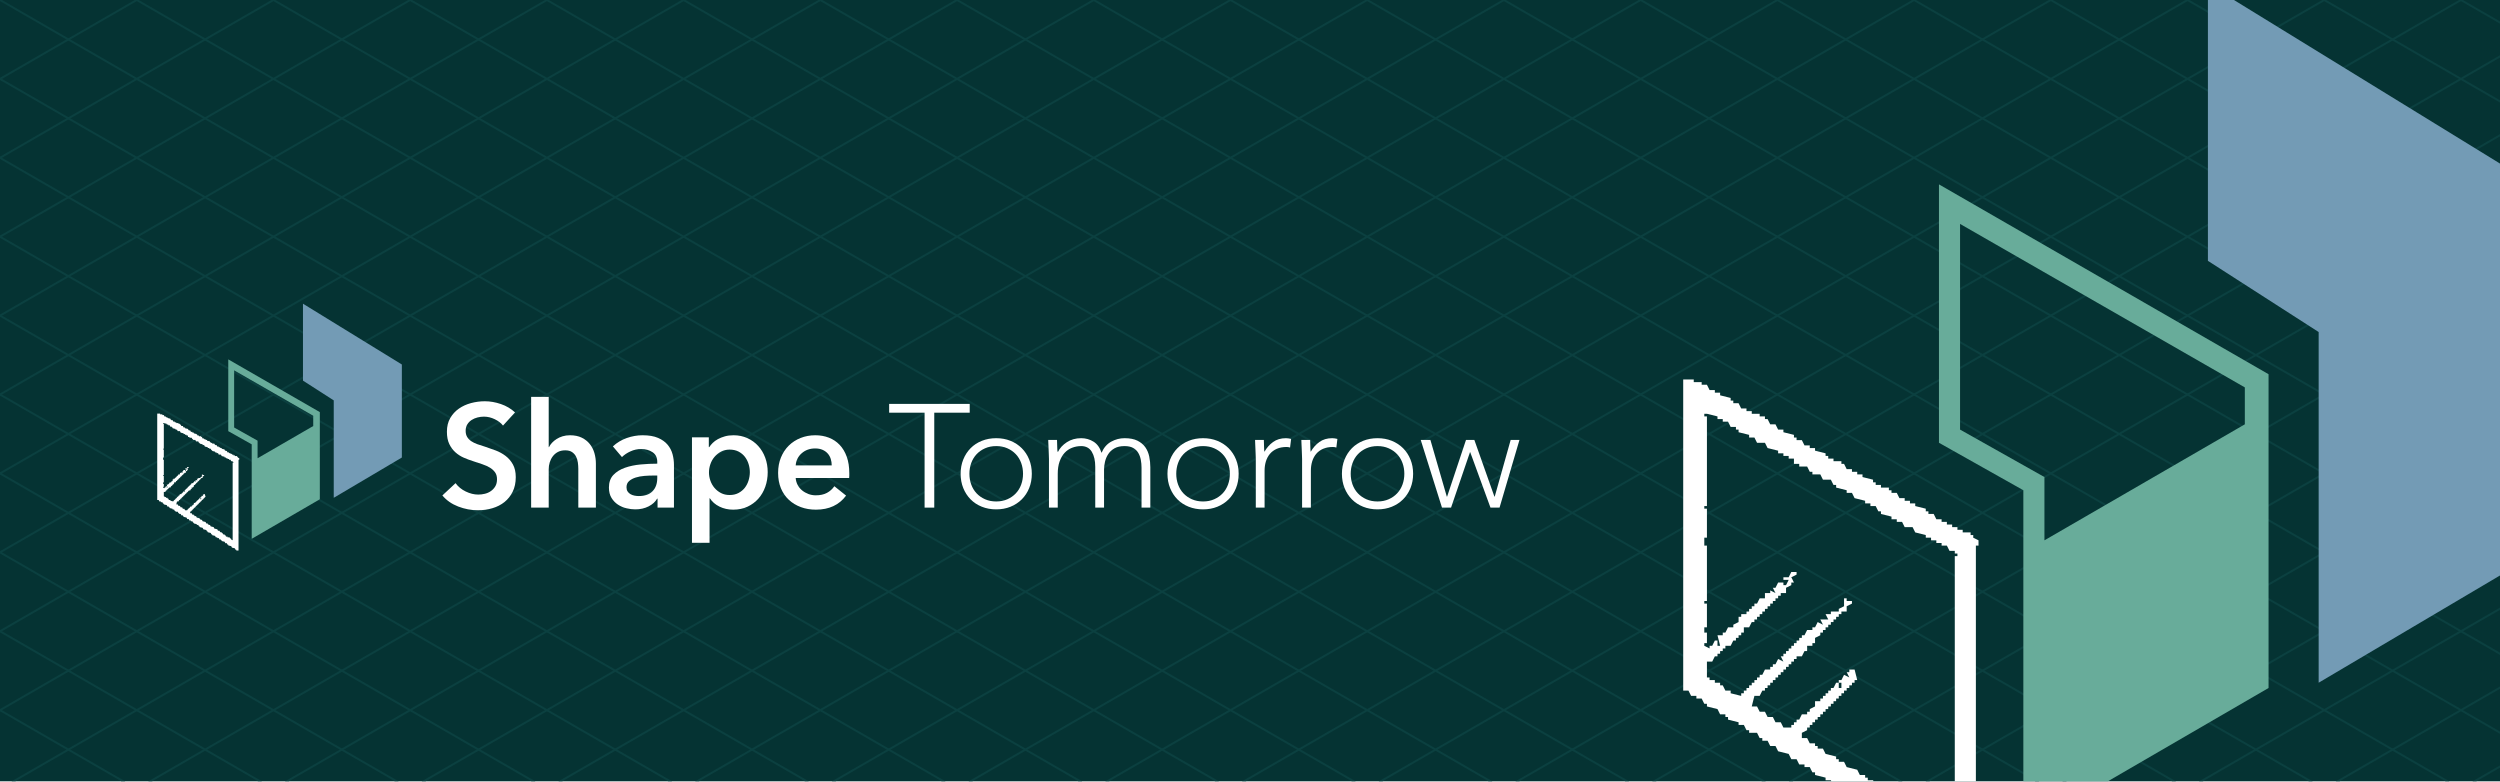
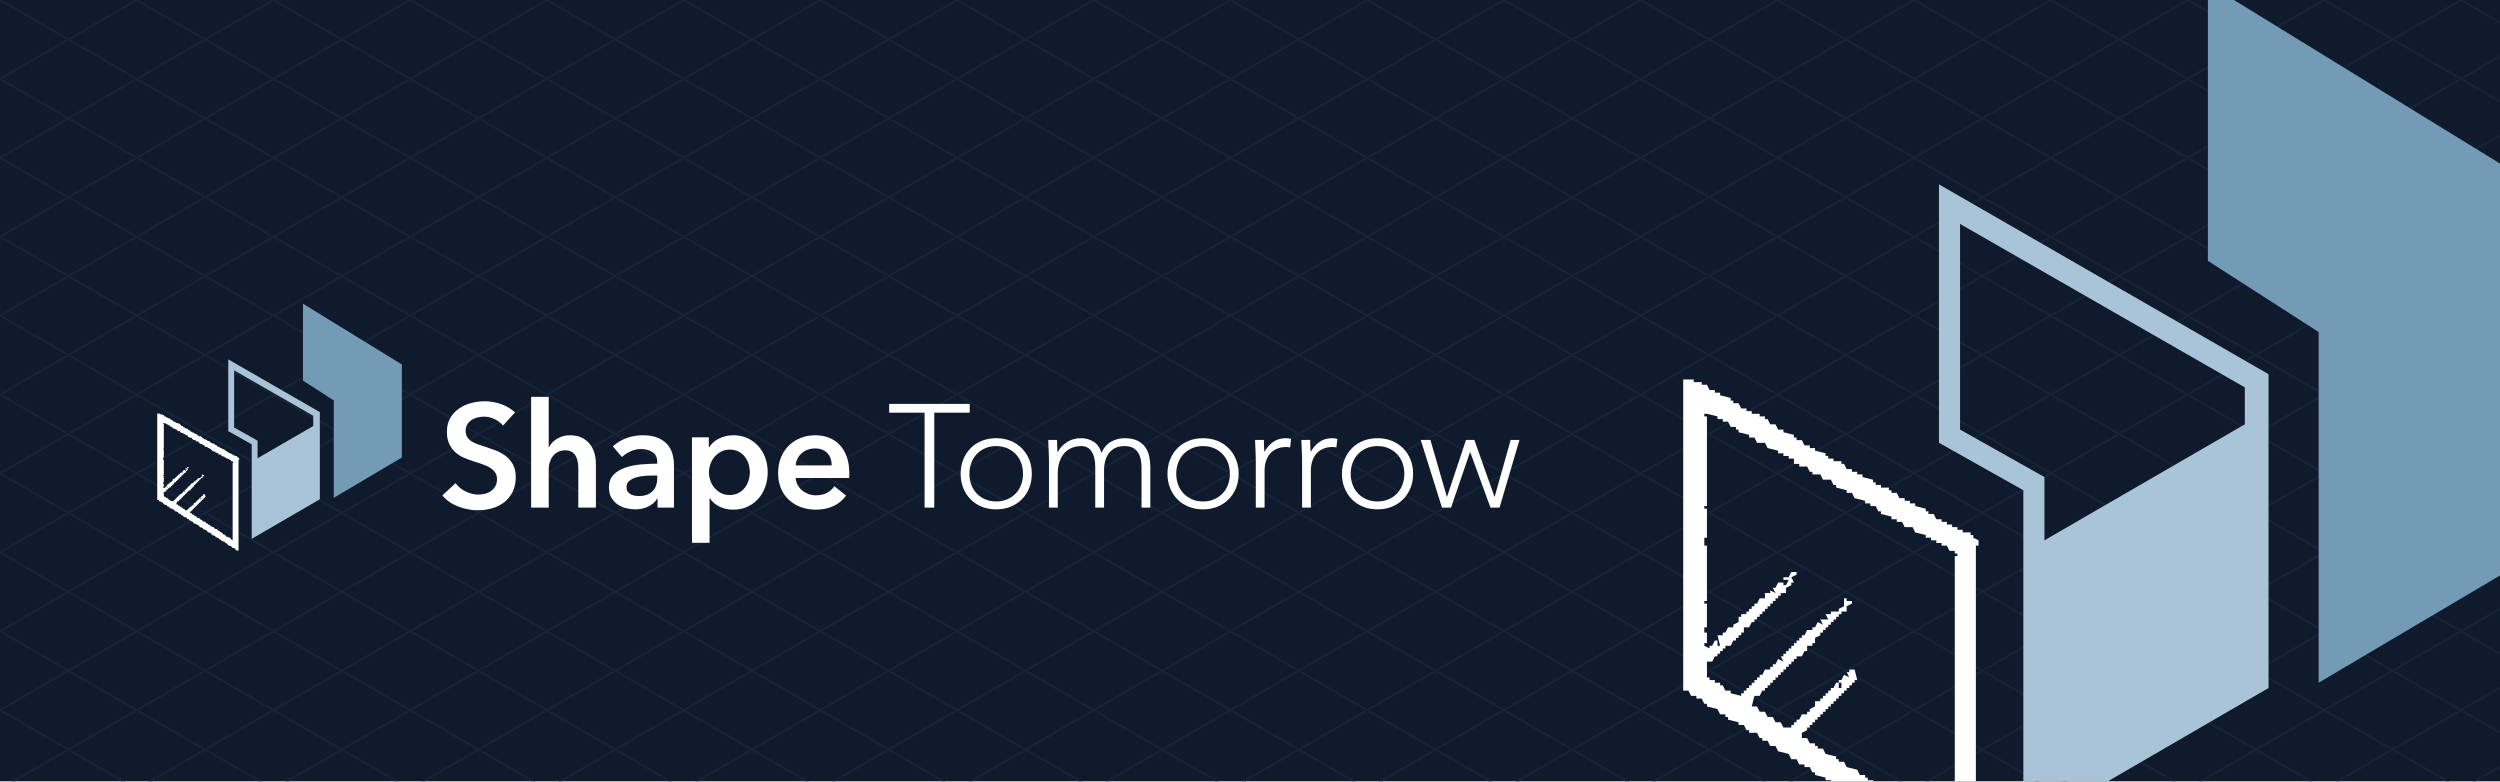
<svg xmlns="http://www.w3.org/2000/svg" xmlns:xlink="http://www.w3.org/1999/xlink" viewBox="0 0 1280 400" width="1280" height="400">
  <defs>
    <g id="glyph-0-0">
      <path d="M 65.844 -84 C 63.844 -86.602 61.02 -88.781 57.375 -90.531 C 53.727 -92.281 50.051 -93.156 46.344 -93.156 C 44.145 -93.156 41.945 -92.879 39.75 -92.328 C 37.551 -91.773 35.551 -90.922 33.75 -89.766 C 31.945 -88.617 30.469 -87.117 29.312 -85.266 C 28.164 -83.422 27.594 -81.195 27.594 -78.594 C 27.594 -76.195 28.094 -74.148 29.094 -72.453 C 30.094 -70.754 31.469 -69.301 33.219 -68.094 C 34.969 -66.895 37.094 -65.844 39.594 -64.938 C 42.094 -64.039 44.844 -63.145 47.844 -62.25 C 51.25 -61.145 54.773 -59.895 58.422 -58.5 C 62.078 -57.102 65.426 -55.254 68.469 -52.953 C 71.52 -50.648 74.02 -47.75 75.969 -44.25 C 77.926 -40.75 78.906 -36.398 78.906 -31.203 C 78.906 -25.504 77.852 -20.531 75.75 -16.281 C 73.645 -12.031 70.844 -8.504 67.344 -5.703 C 63.844 -2.898 59.742 -0.801 55.047 0.594 C 50.348 2 45.398 2.703 40.203 2.703 C 33.297 2.703 26.539 1.426 19.938 -1.125 C 13.344 -3.676 7.945 -7.453 3.75 -12.453 L 17.25 -25.047 C 19.852 -21.453 23.328 -18.602 27.672 -16.5 C 32.023 -14.395 36.301 -13.344 40.5 -13.344 C 42.695 -13.344 44.945 -13.617 47.25 -14.172 C 49.551 -14.723 51.625 -15.648 53.469 -16.953 C 55.32 -18.254 56.82 -19.879 57.969 -21.828 C 59.125 -23.773 59.703 -26.195 59.703 -29.094 C 59.703 -31.895 59.051 -34.219 57.75 -36.062 C 56.445 -37.914 54.695 -39.52 52.5 -40.875 C 50.301 -42.227 47.703 -43.406 44.703 -44.406 C 41.703 -45.406 38.551 -46.453 35.25 -47.547 C 32.051 -48.547 28.848 -49.742 25.641 -51.141 C 22.441 -52.547 19.566 -54.398 17.016 -56.703 C 14.473 -59.004 12.398 -61.828 10.797 -65.172 C 9.203 -68.523 8.406 -72.703 8.406 -77.703 C 8.406 -83.098 9.531 -87.742 11.781 -91.641 C 14.031 -95.547 16.977 -98.773 20.625 -101.328 C 24.27 -103.879 28.414 -105.781 33.062 -107.031 C 37.719 -108.281 42.445 -108.906 47.25 -108.906 C 52.645 -108.906 58.117 -107.953 63.672 -106.047 C 69.223 -104.148 74.051 -101.301 78.156 -97.5 Z M 65.844 -84 " />
    </g>
    <g id="glyph-0-1">
      <path d="M 50.844 -74.094 C 55.551 -74.094 59.578 -73.27 62.922 -71.625 C 66.273 -69.977 69.023 -67.801 71.172 -65.094 C 73.328 -62.395 74.906 -59.297 75.906 -55.797 C 76.906 -52.297 77.406 -48.695 77.406 -45 L 77.406 0 L 59.406 0 L 59.406 -39.594 C 59.406 -41.695 59.254 -43.875 58.953 -46.125 C 58.648 -48.375 58.023 -50.422 57.078 -52.266 C 56.129 -54.117 54.781 -55.645 53.031 -56.844 C 51.281 -58.051 48.953 -58.656 46.047 -58.656 C 43.148 -58.656 40.648 -58.102 38.547 -57 C 36.453 -55.895 34.703 -54.414 33.297 -52.562 C 31.898 -50.719 30.848 -48.645 30.141 -46.344 C 29.441 -44.051 29.094 -41.703 29.094 -39.297 L 29.094 0 L 11.094 0 L 11.094 -113.406 L 29.094 -113.406 L 29.094 -61.953 L 29.406 -61.953 C 30.102 -63.453 31.125 -64.926 32.469 -66.375 C 33.82 -67.82 35.398 -69.117 37.203 -70.266 C 39.004 -71.422 41.051 -72.348 43.344 -73.047 C 45.645 -73.742 48.145 -74.094 50.844 -74.094 Z M 50.844 -74.094 " />
    </g>
    <g id="glyph-0-2">
      <path d="M 55.5 -9.156 L 55.047 -9.156 C 53.242 -5.945 50.344 -3.316 46.344 -1.266 C 42.344 0.773 37.797 1.797 32.703 1.797 C 29.797 1.797 26.77 1.422 23.625 0.672 C 20.477 -0.074 17.578 -1.328 14.922 -3.078 C 12.273 -4.828 10.078 -7.125 8.328 -9.969 C 6.578 -12.82 5.703 -16.348 5.703 -20.547 C 5.703 -25.953 7.223 -30.254 10.266 -33.453 C 13.316 -36.648 17.242 -39.098 22.047 -40.797 C 26.848 -42.492 32.172 -43.617 38.016 -44.172 C 43.867 -44.723 49.598 -45 55.203 -45 L 55.203 -46.797 C 55.203 -51.297 53.578 -54.617 50.328 -56.766 C 47.078 -58.922 43.203 -60 38.703 -60 C 34.898 -60 31.25 -59.195 27.75 -57.594 C 24.25 -56 21.348 -54.051 19.047 -51.75 L 9.75 -62.703 C 13.852 -66.504 18.578 -69.352 23.922 -71.25 C 29.273 -73.145 34.703 -74.094 40.203 -74.094 C 46.598 -74.094 51.867 -73.191 56.016 -71.391 C 60.172 -69.598 63.445 -67.25 65.844 -64.344 C 68.25 -61.445 69.926 -58.195 70.875 -54.594 C 71.82 -51 72.297 -47.398 72.297 -43.797 L 72.297 0 L 55.5 0 Z M 55.203 -32.844 L 51.156 -32.844 C 48.25 -32.844 45.195 -32.719 42 -32.469 C 38.801 -32.219 35.848 -31.664 33.141 -30.812 C 30.441 -29.969 28.191 -28.77 26.391 -27.219 C 24.598 -25.676 23.703 -23.551 23.703 -20.844 C 23.703 -19.145 24.078 -17.719 24.828 -16.562 C 25.578 -15.414 26.551 -14.492 27.75 -13.797 C 28.945 -13.098 30.297 -12.598 31.797 -12.297 C 33.297 -11.992 34.797 -11.844 36.297 -11.844 C 42.492 -11.844 47.191 -13.492 50.391 -16.797 C 53.598 -20.098 55.203 -24.598 55.203 -30.297 Z M 55.203 -32.844 " />
    </g>
    <g id="glyph-0-3">
      <path d="M 28.047 -72 L 28.047 -61.953 L 28.5 -61.953 C 29.395 -63.348 30.566 -64.77 32.016 -66.219 C 33.473 -67.676 35.25 -68.977 37.344 -70.125 C 39.445 -71.27 41.82 -72.219 44.469 -72.969 C 47.125 -73.719 50.102 -74.094 53.406 -74.094 C 58.5 -74.094 63.195 -73.117 67.5 -71.172 C 71.801 -69.223 75.5 -66.547 78.594 -63.141 C 81.695 -59.742 84.098 -55.742 85.797 -51.141 C 87.492 -46.547 88.344 -41.598 88.344 -36.297 C 88.344 -30.992 87.52 -26.02 85.875 -21.375 C 84.227 -16.727 81.879 -12.676 78.828 -9.219 C 75.773 -5.77 72.07 -3.02 67.719 -0.969 C 63.375 1.07 58.453 2.094 52.953 2.094 C 47.848 2.094 43.172 1.043 38.922 -1.047 C 34.672 -3.148 31.395 -6 29.094 -9.594 L 28.797 -9.594 L 28.797 36 L 10.797 36 L 10.797 -72 Z M 70.047 -36.297 C 70.047 -39.098 69.617 -41.875 68.766 -44.625 C 67.922 -47.375 66.648 -49.848 64.953 -52.047 C 63.254 -54.242 61.102 -56.02 58.5 -57.375 C 55.895 -58.727 52.844 -59.406 49.344 -59.406 C 46.051 -59.406 43.102 -58.703 40.5 -57.297 C 37.895 -55.898 35.664 -54.098 33.812 -51.891 C 31.969 -49.691 30.57 -47.191 29.625 -44.391 C 28.676 -41.598 28.203 -38.801 28.203 -36 C 28.203 -33.195 28.676 -30.422 29.625 -27.672 C 30.57 -24.922 31.969 -22.445 33.812 -20.25 C 35.664 -18.051 37.895 -16.273 40.5 -14.922 C 43.102 -13.578 46.051 -12.906 49.344 -12.906 C 52.844 -12.906 55.895 -13.602 58.5 -15 C 61.102 -16.395 63.254 -18.191 64.953 -20.391 C 66.648 -22.598 67.922 -25.098 68.766 -27.891 C 69.617 -30.691 70.047 -33.492 70.047 -36.297 Z M 70.047 -36.297 " />
    </g>
    <g id="glyph-0-4">
      <path d="M 61.5 -43.203 C 61.5 -45.504 61.172 -47.703 60.516 -49.797 C 59.867 -51.898 58.844 -53.75 57.438 -55.344 C 56.039 -56.945 54.27 -58.223 52.125 -59.172 C 49.977 -60.117 47.453 -60.594 44.547 -60.594 C 39.148 -60.594 34.578 -58.969 30.828 -55.719 C 27.078 -52.469 25 -48.297 24.594 -43.203 Z M 79.5 -35.094 C 79.5 -34.301 79.5 -33.504 79.5 -32.703 C 79.5 -31.898 79.445 -31.098 79.344 -30.297 L 24.594 -30.297 C 24.801 -27.703 25.477 -25.328 26.625 -23.172 C 27.77 -21.023 29.289 -19.176 31.188 -17.625 C 33.094 -16.07 35.242 -14.844 37.641 -13.938 C 40.047 -13.039 42.551 -12.594 45.156 -12.594 C 49.656 -12.594 53.453 -13.414 56.547 -15.062 C 59.648 -16.719 62.203 -19 64.203 -21.906 L 76.203 -12.297 C 69.098 -2.703 58.797 2.094 45.297 2.094 C 39.703 2.094 34.551 1.219 29.844 -0.531 C 25.145 -2.281 21.07 -4.754 17.625 -7.953 C 14.176 -11.148 11.473 -15.07 9.516 -19.719 C 7.566 -24.375 6.594 -29.648 6.594 -35.547 C 6.594 -41.348 7.566 -46.625 9.516 -51.375 C 11.473 -56.125 14.148 -60.172 17.547 -63.516 C 20.953 -66.867 24.977 -69.469 29.625 -71.312 C 34.27 -73.164 39.297 -74.094 44.703 -74.094 C 49.703 -74.094 54.328 -73.27 58.578 -71.625 C 62.828 -69.977 66.5 -67.531 69.594 -64.281 C 72.695 -61.031 75.125 -56.977 76.875 -52.125 C 78.625 -47.27 79.5 -41.594 79.5 -35.094 Z M 79.5 -35.094 " />
    </g>
    <g id="glyph-0-5" />
    <g id="glyph-1-0">
      <path d="M 38.094 -97.203 L 1.797 -97.203 L 1.797 -106.203 L 84.297 -106.203 L 84.297 -97.203 L 48 -97.203 L 48 0 L 38.094 0 Z M 38.094 -97.203 " />
    </g>
    <g id="glyph-1-1">
      <path d="M 8.094 -34.656 C 8.094 -39.945 8.992 -44.816 10.797 -49.266 C 12.598 -53.723 15.098 -57.578 18.297 -60.828 C 21.492 -64.078 25.344 -66.598 29.844 -68.391 C 34.344 -70.191 39.242 -71.094 44.547 -71.094 C 49.848 -71.094 54.723 -70.191 59.172 -68.391 C 63.617 -66.598 67.469 -64.078 70.719 -60.828 C 73.969 -57.578 76.492 -53.723 78.297 -49.266 C 80.098 -44.816 81 -39.945 81 -34.656 C 81 -29.352 80.098 -24.473 78.297 -20.016 C 76.492 -15.566 73.969 -11.719 70.719 -8.469 C 67.469 -5.219 63.617 -2.691 59.172 -0.891 C 54.723 0.898 49.848 1.797 44.547 1.797 C 39.242 1.797 34.344 0.898 29.844 -0.891 C 25.344 -2.691 21.492 -5.219 18.297 -8.469 C 15.098 -11.719 12.598 -15.566 10.797 -20.016 C 8.992 -24.473 8.094 -29.352 8.094 -34.656 Z M 17.094 -34.656 C 17.094 -30.75 17.719 -27.07 18.969 -23.625 C 20.219 -20.176 22.039 -17.176 24.438 -14.625 C 26.844 -12.07 29.742 -10.047 33.141 -8.547 C 36.547 -7.047 40.348 -6.297 44.547 -6.297 C 48.742 -6.297 52.539 -7.047 55.938 -8.547 C 59.344 -10.047 62.242 -12.07 64.641 -14.625 C 67.047 -17.176 68.875 -20.176 70.125 -23.625 C 71.375 -27.07 72 -30.75 72 -34.656 C 72 -38.551 71.375 -42.223 70.125 -45.672 C 68.875 -49.117 67.047 -52.117 64.641 -54.672 C 62.242 -57.223 59.344 -59.25 55.938 -60.75 C 52.539 -62.25 48.742 -63 44.547 -63 C 40.348 -63 36.547 -62.25 33.141 -60.75 C 29.742 -59.25 26.844 -57.223 24.438 -54.672 C 22.039 -52.117 20.219 -49.117 18.969 -45.672 C 17.719 -42.223 17.094 -38.551 17.094 -34.656 Z M 17.094 -34.656 " />
    </g>
    <g id="glyph-1-2">
      <path d="M 12 -49.797 C 12 -51.098 11.945 -52.672 11.844 -54.516 C 11.75 -56.367 11.676 -58.242 11.625 -60.141 C 11.57 -62.047 11.492 -63.82 11.391 -65.469 C 11.297 -67.125 11.25 -68.398 11.25 -69.297 L 20.25 -69.297 C 20.352 -66.703 20.426 -64.203 20.469 -61.797 C 20.52 -59.398 20.645 -57.852 20.844 -57.156 L 21.297 -57.156 C 23.098 -60.945 26.098 -64.219 30.297 -66.969 C 34.492 -69.719 39.395 -71.094 45 -71.094 C 49.602 -71.094 53.801 -69.914 57.594 -67.562 C 61.395 -65.219 64.145 -61.395 65.844 -56.094 C 68.051 -61.301 71.328 -65.102 75.672 -67.5 C 80.023 -69.895 84.602 -71.094 89.406 -71.094 C 94.801 -71.094 99.195 -70.242 102.594 -68.547 C 106 -66.848 108.676 -64.625 110.625 -61.875 C 112.57 -59.125 113.922 -55.945 114.672 -52.344 C 115.422 -48.75 115.797 -45.051 115.797 -41.25 L 115.797 0 L 106.797 0 L 106.797 -40.797 C 106.797 -43.598 106.547 -46.32 106.047 -48.969 C 105.547 -51.625 104.672 -54 103.422 -56.094 C 102.172 -58.195 100.422 -59.875 98.172 -61.125 C 95.922 -62.375 93 -63 89.406 -63 C 85.195 -63 81.742 -62.223 79.047 -60.672 C 76.348 -59.117 74.223 -57.145 72.672 -54.75 C 71.117 -52.352 70.02 -49.754 69.375 -46.953 C 68.727 -44.148 68.406 -41.5 68.406 -39 L 68.406 0 L 59.406 0 L 59.406 -41.703 C 59.406 -48.098 58.227 -53.242 55.875 -57.141 C 53.52 -61.047 49.895 -63 45 -63 C 41.695 -63 38.57 -62.422 35.625 -61.266 C 32.676 -60.117 30.125 -58.367 27.969 -56.016 C 25.82 -53.672 24.125 -50.723 22.875 -47.172 C 21.625 -43.617 21 -39.445 21 -34.656 L 21 0 L 12 0 Z M 12 -49.797 " />
    </g>
    <g id="glyph-1-3">
      <path d="M 12 -49.797 C 12 -51.098 11.945 -52.672 11.844 -54.516 C 11.75 -56.367 11.676 -58.242 11.625 -60.141 C 11.57 -62.047 11.492 -63.82 11.391 -65.469 C 11.297 -67.125 11.25 -68.398 11.25 -69.297 L 20.25 -69.297 C 20.352 -66.703 20.426 -64.203 20.469 -61.797 C 20.52 -59.398 20.645 -57.852 20.844 -57.156 C 23.145 -61.25 26.094 -64.594 29.688 -67.188 C 33.289 -69.789 37.695 -71.094 42.906 -71.094 C 43.801 -71.094 44.672 -71.02 45.516 -70.875 C 46.367 -70.727 47.25 -70.551 48.156 -70.344 L 47.094 -61.5 C 45.895 -61.895 44.75 -62.094 43.656 -62.094 C 39.75 -62.094 36.367 -61.469 33.516 -60.219 C 30.672 -58.969 28.32 -57.242 26.469 -55.047 C 24.625 -52.848 23.25 -50.273 22.344 -47.328 C 21.445 -44.379 21 -41.203 21 -37.797 L 21 0 L 12 0 Z M 12 -49.797 " />
    </g>
    <g id="glyph-1-4">
      <path d="M 2.25 -69.297 L 12.156 -69.297 L 28.953 -11.25 L 29.25 -11.25 L 48.594 -69.297 L 57.156 -69.297 L 77.703 -11.25 L 78 -11.25 L 94.344 -69.297 L 103.344 -69.297 L 82.953 0 L 73.656 0 L 52.953 -56.703 L 52.656 -56.703 L 33.297 0 L 24 0 Z M 2.25 -69.297 " />
    </g>
    <clipPath id="c">
      <rect width="1280" height="400" />
    </clipPath>
  </defs>
-   <rect width="1280" height="400" fill="#053333" />
+   <rect width="1280" height="400" fill="#0F1B2D" />
  <g clip-path="url(#c)" opacity="1">
-     <line x1="-700" y1="0" x2="0" y2="404" stroke="#0B4040" stroke-width="1" />
-     <line x1="-700" y1="0" x2="-1400" y2="404" stroke="#0B4040" stroke-width="1" />
-     <line x1="-630" y1="0" x2="70" y2="404" stroke="#0B4040" stroke-width="1" />
-     <line x1="-630" y1="0" x2="-1330" y2="404" stroke="#0B4040" stroke-width="1" />
-     <line x1="-560" y1="0" x2="140" y2="404" stroke="#0B4040" stroke-width="1" />
-     <line x1="-560" y1="0" x2="-1260" y2="404" stroke="#0B4040" stroke-width="1" />
-     <line x1="-490" y1="0" x2="210" y2="404" stroke="#0B4040" stroke-width="1" />
-     <line x1="-490" y1="0" x2="-1190" y2="404" stroke="#0B4040" stroke-width="1" />
-     <line x1="-420" y1="0" x2="280" y2="404" stroke="#0B4040" stroke-width="1" />
-     <line x1="-420" y1="0" x2="-1120" y2="404" stroke="#0B4040" stroke-width="1" />
-     <line x1="-350" y1="0" x2="350" y2="404" stroke="#0B4040" stroke-width="1" />
-     <line x1="-350" y1="0" x2="-1050" y2="404" stroke="#0B4040" stroke-width="1" />
-     <line x1="-280" y1="0" x2="420" y2="404" stroke="#0B4040" stroke-width="1" />
-     <line x1="-280" y1="0" x2="-980" y2="404" stroke="#0B4040" stroke-width="1" />
-     <line x1="-210" y1="0" x2="490" y2="404" stroke="#0B4040" stroke-width="1" />
-     <line x1="-210" y1="0" x2="-910" y2="404" stroke="#0B4040" stroke-width="1" />
-     <line x1="-140" y1="0" x2="560" y2="404" stroke="#0B4040" stroke-width="1" />
-     <line x1="-140" y1="0" x2="-840" y2="404" stroke="#0B4040" stroke-width="1" />
-     <line x1="-70" y1="0" x2="630" y2="404" stroke="#0B4040" stroke-width="1" />
-     <line x1="-70" y1="0" x2="-770" y2="404" stroke="#0B4040" stroke-width="1" />
-     <line x1="0" y1="0" x2="700" y2="404" stroke="#0B4040" stroke-width="1" />
-     <line x1="0" y1="0" x2="-700" y2="404" stroke="#0B4040" stroke-width="1" />
-     <line x1="70" y1="0" x2="770" y2="404" stroke="#0B4040" stroke-width="1" />
-     <line x1="70" y1="0" x2="-630" y2="404" stroke="#0B4040" stroke-width="1" />
-     <line x1="140" y1="0" x2="840" y2="404" stroke="#0B4040" stroke-width="1" />
-     <line x1="140" y1="0" x2="-560" y2="404" stroke="#0B4040" stroke-width="1" />
-     <line x1="210" y1="0" x2="910" y2="404" stroke="#0B4040" stroke-width="1" />
-     <line x1="210" y1="0" x2="-490" y2="404" stroke="#0B4040" stroke-width="1" />
-     <line x1="280" y1="0" x2="980" y2="404" stroke="#0B4040" stroke-width="1" />
-     <line x1="280" y1="0" x2="-420" y2="404" stroke="#0B4040" stroke-width="1" />
-     <line x1="350" y1="0" x2="1050" y2="404" stroke="#0B4040" stroke-width="1" />
-     <line x1="350" y1="0" x2="-350" y2="404" stroke="#0B4040" stroke-width="1" />
-     <line x1="420" y1="0" x2="1120" y2="404" stroke="#0B4040" stroke-width="1" />
-     <line x1="420" y1="0" x2="-280" y2="404" stroke="#0B4040" stroke-width="1" />
-     <line x1="490" y1="0" x2="1190" y2="404" stroke="#0B4040" stroke-width="1" />
-     <line x1="490" y1="0" x2="-210" y2="404" stroke="#0B4040" stroke-width="1" />
-     <line x1="560" y1="0" x2="1260" y2="404" stroke="#0B4040" stroke-width="1" />
-     <line x1="560" y1="0" x2="-140" y2="404" stroke="#0B4040" stroke-width="1" />
-     <line x1="630" y1="0" x2="1330" y2="404" stroke="#0B4040" stroke-width="1" />
-     <line x1="630" y1="0" x2="-70" y2="404" stroke="#0B4040" stroke-width="1" />
-     <line x1="700" y1="0" x2="1400" y2="404" stroke="#0B4040" stroke-width="1" />
-     <line x1="700" y1="0" x2="0" y2="404" stroke="#0B4040" stroke-width="1" />
-     <line x1="770" y1="0" x2="1470" y2="404" stroke="#0B4040" stroke-width="1" />
-     <line x1="770" y1="0" x2="70" y2="404" stroke="#0B4040" stroke-width="1" />
-     <line x1="840" y1="0" x2="1540" y2="404" stroke="#0B4040" stroke-width="1" />
-     <line x1="840" y1="0" x2="140" y2="404" stroke="#0B4040" stroke-width="1" />
-     <line x1="910" y1="0" x2="1610" y2="404" stroke="#0B4040" stroke-width="1" />
-     <line x1="910" y1="0" x2="210" y2="404" stroke="#0B4040" stroke-width="1" />
-     <line x1="980" y1="0" x2="1680" y2="404" stroke="#0B4040" stroke-width="1" />
-     <line x1="980" y1="0" x2="280" y2="404" stroke="#0B4040" stroke-width="1" />
-     <line x1="1050" y1="0" x2="1750" y2="404" stroke="#0B4040" stroke-width="1" />
-     <line x1="1050" y1="0" x2="350" y2="404" stroke="#0B4040" stroke-width="1" />
-     <line x1="1120" y1="0" x2="1820" y2="404" stroke="#0B4040" stroke-width="1" />
-     <line x1="1120" y1="0" x2="420" y2="404" stroke="#0B4040" stroke-width="1" />
-     <line x1="1190" y1="0" x2="1890" y2="404" stroke="#0B4040" stroke-width="1" />
-     <line x1="1190" y1="0" x2="490" y2="404" stroke="#0B4040" stroke-width="1" />
-     <line x1="1260" y1="0" x2="1960" y2="404" stroke="#0B4040" stroke-width="1" />
-     <line x1="1260" y1="0" x2="560" y2="404" stroke="#0B4040" stroke-width="1" />
-     <line x1="1330" y1="0" x2="2030" y2="404" stroke="#0B4040" stroke-width="1" />
-     <line x1="1330" y1="0" x2="630" y2="404" stroke="#0B4040" stroke-width="1" />
-     <line x1="1400" y1="0" x2="2100" y2="404" stroke="#0B4040" stroke-width="1" />
-     <line x1="1400" y1="0" x2="700" y2="404" stroke="#0B4040" stroke-width="1" />
-     <line x1="1470" y1="0" x2="2170" y2="404" stroke="#0B4040" stroke-width="1" />
-     <line x1="1470" y1="0" x2="770" y2="404" stroke="#0B4040" stroke-width="1" />
-     <line x1="1540" y1="0" x2="2240" y2="404" stroke="#0B4040" stroke-width="1" />
-     <line x1="1540" y1="0" x2="840" y2="404" stroke="#0B4040" stroke-width="1" />
-     <line x1="1610" y1="0" x2="2310" y2="404" stroke="#0B4040" stroke-width="1" />
-     <line x1="1610" y1="0" x2="910" y2="404" stroke="#0B4040" stroke-width="1" />
-     <line x1="1680" y1="0" x2="2380" y2="404" stroke="#0B4040" stroke-width="1" />
-     <line x1="1680" y1="0" x2="980" y2="404" stroke="#0B4040" stroke-width="1" />
-     <line x1="1750" y1="0" x2="2450" y2="404" stroke="#0B4040" stroke-width="1" />
-     <line x1="1750" y1="0" x2="1050" y2="404" stroke="#0B4040" stroke-width="1" />
-     <line x1="1820" y1="0" x2="2520" y2="404" stroke="#0B4040" stroke-width="1" />
-     <line x1="1820" y1="0" x2="1120" y2="404" stroke="#0B4040" stroke-width="1" />
-     <line x1="1890" y1="0" x2="2590" y2="404" stroke="#0B4040" stroke-width="1" />
-     <line x1="1890" y1="0" x2="1190" y2="404" stroke="#0B4040" stroke-width="1" />
-     <line x1="1960" y1="0" x2="2660" y2="404" stroke="#0B4040" stroke-width="1" />
-     <line x1="1960" y1="0" x2="1260" y2="404" stroke="#0B4040" stroke-width="1" />
+     <line x1="-700" y1="0" x2="0" y2="404" stroke="#16243A" stroke-width="1" />
+     <line x1="-700" y1="0" x2="-1400" y2="404" stroke="#16243A" stroke-width="1" />
+     <line x1="-630" y1="0" x2="70" y2="404" stroke="#16243A" stroke-width="1" />
+     <line x1="-630" y1="0" x2="-1330" y2="404" stroke="#16243A" stroke-width="1" />
+     <line x1="-560" y1="0" x2="140" y2="404" stroke="#16243A" stroke-width="1" />
+     <line x1="-560" y1="0" x2="-1260" y2="404" stroke="#16243A" stroke-width="1" />
+     <line x1="-490" y1="0" x2="210" y2="404" stroke="#16243A" stroke-width="1" />
+     <line x1="-490" y1="0" x2="-1190" y2="404" stroke="#16243A" stroke-width="1" />
+     <line x1="-420" y1="0" x2="280" y2="404" stroke="#16243A" stroke-width="1" />
+     <line x1="-420" y1="0" x2="-1120" y2="404" stroke="#16243A" stroke-width="1" />
+     <line x1="-350" y1="0" x2="350" y2="404" stroke="#16243A" stroke-width="1" />
+     <line x1="-350" y1="0" x2="-1050" y2="404" stroke="#16243A" stroke-width="1" />
+     <line x1="-280" y1="0" x2="420" y2="404" stroke="#16243A" stroke-width="1" />
+     <line x1="-280" y1="0" x2="-980" y2="404" stroke="#16243A" stroke-width="1" />
+     <line x1="-210" y1="0" x2="490" y2="404" stroke="#16243A" stroke-width="1" />
+     <line x1="-210" y1="0" x2="-910" y2="404" stroke="#16243A" stroke-width="1" />
+     <line x1="-140" y1="0" x2="560" y2="404" stroke="#16243A" stroke-width="1" />
+     <line x1="-140" y1="0" x2="-840" y2="404" stroke="#16243A" stroke-width="1" />
+     <line x1="-70" y1="0" x2="630" y2="404" stroke="#16243A" stroke-width="1" />
+     <line x1="-70" y1="0" x2="-770" y2="404" stroke="#16243A" stroke-width="1" />
+     <line x1="0" y1="0" x2="700" y2="404" stroke="#16243A" stroke-width="1" />
+     <line x1="0" y1="0" x2="-700" y2="404" stroke="#16243A" stroke-width="1" />
+     <line x1="70" y1="0" x2="770" y2="404" stroke="#16243A" stroke-width="1" />
+     <line x1="70" y1="0" x2="-630" y2="404" stroke="#16243A" stroke-width="1" />
+     <line x1="140" y1="0" x2="840" y2="404" stroke="#16243A" stroke-width="1" />
+     <line x1="140" y1="0" x2="-560" y2="404" stroke="#16243A" stroke-width="1" />
+     <line x1="210" y1="0" x2="910" y2="404" stroke="#16243A" stroke-width="1" />
+     <line x1="210" y1="0" x2="-490" y2="404" stroke="#16243A" stroke-width="1" />
+     <line x1="280" y1="0" x2="980" y2="404" stroke="#16243A" stroke-width="1" />
+     <line x1="280" y1="0" x2="-420" y2="404" stroke="#16243A" stroke-width="1" />
+     <line x1="350" y1="0" x2="1050" y2="404" stroke="#16243A" stroke-width="1" />
+     <line x1="350" y1="0" x2="-350" y2="404" stroke="#16243A" stroke-width="1" />
+     <line x1="420" y1="0" x2="1120" y2="404" stroke="#16243A" stroke-width="1" />
+     <line x1="420" y1="0" x2="-280" y2="404" stroke="#16243A" stroke-width="1" />
+     <line x1="490" y1="0" x2="1190" y2="404" stroke="#16243A" stroke-width="1" />
+     <line x1="490" y1="0" x2="-210" y2="404" stroke="#16243A" stroke-width="1" />
+     <line x1="560" y1="0" x2="1260" y2="404" stroke="#16243A" stroke-width="1" />
+     <line x1="560" y1="0" x2="-140" y2="404" stroke="#16243A" stroke-width="1" />
+     <line x1="630" y1="0" x2="1330" y2="404" stroke="#16243A" stroke-width="1" />
+     <line x1="630" y1="0" x2="-70" y2="404" stroke="#16243A" stroke-width="1" />
+     <line x1="700" y1="0" x2="1400" y2="404" stroke="#16243A" stroke-width="1" />
+     <line x1="700" y1="0" x2="0" y2="404" stroke="#16243A" stroke-width="1" />
+     <line x1="770" y1="0" x2="1470" y2="404" stroke="#16243A" stroke-width="1" />
+     <line x1="770" y1="0" x2="70" y2="404" stroke="#16243A" stroke-width="1" />
+     <line x1="840" y1="0" x2="1540" y2="404" stroke="#16243A" stroke-width="1" />
+     <line x1="840" y1="0" x2="140" y2="404" stroke="#16243A" stroke-width="1" />
+     <line x1="910" y1="0" x2="1610" y2="404" stroke="#16243A" stroke-width="1" />
+     <line x1="910" y1="0" x2="210" y2="404" stroke="#16243A" stroke-width="1" />
+     <line x1="980" y1="0" x2="1680" y2="404" stroke="#16243A" stroke-width="1" />
+     <line x1="980" y1="0" x2="280" y2="404" stroke="#16243A" stroke-width="1" />
+     <line x1="1050" y1="0" x2="1750" y2="404" stroke="#16243A" stroke-width="1" />
+     <line x1="1050" y1="0" x2="350" y2="404" stroke="#16243A" stroke-width="1" />
+     <line x1="1120" y1="0" x2="1820" y2="404" stroke="#16243A" stroke-width="1" />
+     <line x1="1120" y1="0" x2="420" y2="404" stroke="#16243A" stroke-width="1" />
+     <line x1="1190" y1="0" x2="1890" y2="404" stroke="#16243A" stroke-width="1" />
+     <line x1="1190" y1="0" x2="490" y2="404" stroke="#16243A" stroke-width="1" />
+     <line x1="1260" y1="0" x2="1960" y2="404" stroke="#16243A" stroke-width="1" />
+     <line x1="1260" y1="0" x2="560" y2="404" stroke="#16243A" stroke-width="1" />
+     <line x1="1330" y1="0" x2="2030" y2="404" stroke="#16243A" stroke-width="1" />
+     <line x1="1330" y1="0" x2="630" y2="404" stroke="#16243A" stroke-width="1" />
+     <line x1="1400" y1="0" x2="2100" y2="404" stroke="#16243A" stroke-width="1" />
+     <line x1="1400" y1="0" x2="700" y2="404" stroke="#16243A" stroke-width="1" />
+     <line x1="1470" y1="0" x2="2170" y2="404" stroke="#16243A" stroke-width="1" />
+     <line x1="1470" y1="0" x2="770" y2="404" stroke="#16243A" stroke-width="1" />
+     <line x1="1540" y1="0" x2="2240" y2="404" stroke="#16243A" stroke-width="1" />
+     <line x1="1540" y1="0" x2="840" y2="404" stroke="#16243A" stroke-width="1" />
+     <line x1="1610" y1="0" x2="2310" y2="404" stroke="#16243A" stroke-width="1" />
+     <line x1="1610" y1="0" x2="910" y2="404" stroke="#16243A" stroke-width="1" />
+     <line x1="1680" y1="0" x2="2380" y2="404" stroke="#16243A" stroke-width="1" />
+     <line x1="1680" y1="0" x2="980" y2="404" stroke="#16243A" stroke-width="1" />
+     <line x1="1750" y1="0" x2="2450" y2="404" stroke="#16243A" stroke-width="1" />
+     <line x1="1750" y1="0" x2="1050" y2="404" stroke="#16243A" stroke-width="1" />
+     <line x1="1820" y1="0" x2="2520" y2="404" stroke="#16243A" stroke-width="1" />
+     <line x1="1820" y1="0" x2="1120" y2="404" stroke="#16243A" stroke-width="1" />
+     <line x1="1890" y1="0" x2="2590" y2="404" stroke="#16243A" stroke-width="1" />
+     <line x1="1890" y1="0" x2="1190" y2="404" stroke="#16243A" stroke-width="1" />
+     <line x1="1960" y1="0" x2="2660" y2="404" stroke="#16243A" stroke-width="1" />
+     <line x1="1960" y1="0" x2="1260" y2="404" stroke="#16243A" stroke-width="1" />
  </g>
  <g clip-path="url(#c)">
    <g transform="translate(860 -10) scale(1.8) translate(-409 -413)">
      <path fill-rule="evenodd" fill="#FFFFFF" d="M 416.75 536.25 L 416 536.25 L 416 537 L 416.75 537 L 416.75 562.5 L 416 562.5 L 416 563.25 L 416.75 563.25 L 416.75 571.5 L 416 571.5 L 416 573.75 L 416.75 573.75 L 416.75 589.5 L 416 589.5 L 416 590.25 L 416.75 590.25 L 416.75 597 L 416 597 L 416 598.5 L 416.75 598.5 L 416.75 601.5 L 416 601.5 L 416 602.25 L 417.5 603 L 417.5 602.25 L 418.25 602.25 L 419 600.75 L 419.75 600.75 L 419.75 602.25 L 420.5 602.25 L 419.75 599.25 L 421.25 599.25 L 421.25 598.5 L 422 598.5 L 422.75 597 L 424.25 597 L 424.25 596.25 L 425.75 595.5 L 425.75 594 L 426.5 594 L 426.5 593.25 L 428 593.25 L 428 592.5 L 428.75 592.5 L 428.75 591.75 L 429.5 591.75 L 429.5 591 L 430.25 591 L 430.25 590.25 L 431 590.25 L 431.75 588.75 L 433.25 588.75 L 433.25 587.25 L 434.75 587.25 L 434.75 586.5 L 436.25 587.25 L 435.5 585.75 L 436.25 585.75 L 437 584.25 L 438.5 584.25 L 438.5 585 L 439.25 585 L 440 583.5 L 438.5 583.5 L 438.5 582.75 L 440 582.75 L 440.75 581.25 L 442.25 581.25 L 442.25 582 L 440.75 582.75 L 441.5 584.25 L 440.75 584.25 L 440.75 585 L 439.25 585.75 L 439.25 587.25 L 437.75 587.25 L 437.75 588 L 437 588 L 437 588.75 L 436.25 588.75 L 436.25 589.5 L 435.5 589.5 L 435.5 590.25 L 434.75 590.25 L 434.75 591 L 434 591 L 434 591.75 L 433.25 591.75 L 433.25 592.5 L 432.5 592.5 L 432.5 593.25 L 431.75 593.25 L 431.75 594 L 431 594 L 431 594.75 L 430.25 594.75 L 430.25 595.5 L 429.5 595.5 L 428.75 597 L 427.25 597 L 427.25 598.5 L 426.5 598.5 L 426.5 599.25 L 425.75 599.25 L 425.75 600 L 425 600 L 425 600.75 L 424.25 600.75 L 423.5 602.25 L 422 602.25 L 422 603 L 421.25 603 L 421.25 603.75 L 420.5 603.75 L 420.5 604.5 L 419.75 604.5 L 419.75 605.25 L 419 605.25 L 418.25 606.75 L 416.75 606.75 L 416.75 611.25 L 417.5 611.25 L 417.5 612 L 419 612 L 419 612.75 L 420.5 612.75 L 420.5 613.5 L 421.25 613.5 L 422 615 L 423.5 615 L 423.5 615.75 L 426.5 616.5 L 426.5 615.75 L 427.25 615.75 L 427.25 615 L 428 615 L 428 614.25 L 428.75 614.25 L 428.75 613.5 L 429.5 613.5 L 429.5 612.75 L 430.25 612.75 L 430.25 612 L 431 612 L 431 611.25 L 431.75 611.25 L 431.75 610.5 L 432.5 610.5 L 433.25 609 L 434.75 609 L 434.75 608.25 L 435.5 608.25 L 435.5 607.5 L 436.25 607.5 L 437 606 L 438.5 606.75 L 437.75 605.25 L 438.5 605.25 L 438.5 604.5 L 439.25 604.5 L 439.25 603.75 L 440 603.75 L 440 603 L 440.75 603 L 440.75 602.25 L 441.5 602.25 L 441.5 601.5 L 442.25 601.5 L 442.25 600.75 L 443 600.75 L 443 600 L 443.75 600 L 443.75 599.25 L 444.5 599.25 L 445.25 597.75 L 446.75 597.75 L 446.75 597 L 447.5 597 L 448.25 595.5 L 449.75 596.25 L 449 594.75 L 451.25 594.75 L 450.5 593.25 L 452 593.25 L 452 592.5 L 454.25 592.5 L 454.25 591.75 L 455.75 591 L 455.75 588.75 L 456.5 588.75 L 456.5 589.5 L 458 589.5 L 458 590.25 L 456.5 591 L 456.5 592.5 L 455 592.5 L 455 593.25 L 454.25 593.25 L 454.25 594 L 453.5 594 L 453.5 594.75 L 452.75 594.75 L 452.75 595.5 L 452 595.5 L 452 596.25 L 451.25 596.25 L 451.25 597 L 450.5 597 L 450.5 597.75 L 449.75 597.75 L 449.75 598.5 L 449 598.5 L 449 599.25 L 447.5 600 L 447.5 601.5 L 446.75 601.5 L 446.75 602.25 L 445.25 602.25 L 445.25 603.75 L 444.5 603.75 L 443.75 605.25 L 442.25 605.25 L 442.25 606 L 441.5 606 L 441.5 606.75 L 440.75 606.75 L 440.75 607.5 L 440 607.5 L 440 608.25 L 439.25 608.25 L 439.25 609 L 438.5 609 L 438.5 609.75 L 437.75 609.75 L 437.75 610.5 L 437 610.5 L 437 611.25 L 436.25 611.25 L 436.25 612 L 435.5 612 L 435.5 612.75 L 434.75 612.75 L 434.75 613.5 L 434 613.5 L 434 614.25 L 433.25 614.25 L 433.25 615 L 432.5 615 L 431.75 616.5 L 430.25 616.5 L 429.5 619.5 L 431 619.5 L 431.75 621 L 433.25 621 L 434 622.5 L 435.5 622.5 L 436.25 624 L 437.75 624 L 438.5 625.5 L 440.75 625.5 L 440.75 624.75 L 441.5 624.75 L 441.5 624 L 442.25 624 L 442.25 623.25 L 443 623.25 L 443.75 621.75 L 445.25 621.75 L 445.25 621 L 446 621 L 446 620.25 L 447.5 619.5 L 447.5 618 L 449 618 L 449 617.25 L 449.75 617.25 L 449.75 616.5 L 450.5 616.5 L 450.5 615.75 L 451.25 615.75 L 451.25 615 L 452 615 L 452 614.25 L 452.75 614.25 L 453.5 612.75 L 454.25 612.75 L 454.25 614.25 L 455 614.25 L 455 612.75 L 454.25 612.75 L 454.25 612 L 455 612 L 455.75 610.5 L 457.25 611.25 L 456.5 609.75 L 457.25 609.75 L 457.25 609 L 458.75 609 L 459.5 612 L 458.75 612 L 458.75 612.75 L 458 612.75 L 458 613.5 L 457.25 613.5 L 457.25 614.25 L 456.5 614.25 L 456.5 615 L 455.75 615 L 455.75 615.75 L 455 615.75 L 455 616.5 L 454.25 616.5 L 454.25 617.25 L 453.5 617.25 L 453.5 618 L 452.75 618 L 452.75 618.75 L 452 618.75 L 452 619.5 L 451.25 619.5 L 451.25 620.25 L 450.5 620.25 L 450.5 621 L 449.75 621 L 449.75 621.75 L 449 621.75 L 449 622.5 L 448.25 622.5 L 448.25 623.25 L 447.5 623.25 L 447.5 624 L 446.75 624 L 446.75 624.75 L 446 624.75 L 446 625.5 L 445.25 625.5 L 445.25 626.25 L 443.75 627 L 443.75 628.5 L 445.25 628.5 L 446 630 L 447.5 630 L 447.5 630.75 L 448.25 630.75 L 448.25 631.5 L 449.75 631.5 L 450.5 633 L 453.5 633.75 L 453.5 634.5 L 454.25 634.5 L 454.25 635.25 L 455.75 635.25 L 456.5 636.75 L 459.5 637.5 L 460.25 639 L 461.75 639 L 461.75 639.75 L 462.5 639.75 L 462.5 640.5 L 464 640.5 L 464.75 642 L 467.75 642.75 L 468.5 644.25 L 471.5 645 L 472.25 646.5 L 473.75 646.5 L 474.5 648 L 476 648 L 476 648.75 L 476.75 648.75 L 477.5 650.25 L 479 650.25 L 479 651 L 479.75 651 L 480.5 652.5 L 482 652.5 L 482 653.25 L 484.25 653.25 L 484.25 654 L 485 654 L 485 654.75 L 485.75 654.75 L 485.75 655.5 L 487.25 656.25 L 487.25 576.75 L 488 576.75 L 488 576 L 487.25 576 L 487.25 575.25 L 485.75 575.25 L 485 573.75 L 483.5 573.75 L 483.5 573 L 482 573 L 482 572.25 L 480.5 572.25 L 480.5 571.5 L 479 571.5 L 479 570.75 L 476 570 L 475.25 568.5 L 473 568.5 L 472.25 567 L 470.75 567 L 470.75 566.25 L 469.25 566.25 L 469.25 565.5 L 466.25 564.75 L 466.25 564 L 465.5 564 L 464.75 562.5 L 463.25 562.5 L 463.25 561.75 L 461.75 561.75 L 461.75 561 L 458.75 560.25 L 458 558.75 L 456.5 558.75 L 456.5 558 L 453.5 557.25 L 453.5 556.5 L 452.75 556.5 L 452 555 L 449.75 555 L 449 553.5 L 446.75 553.5 L 446.75 552.75 L 446 552.75 L 445.25 551.25 L 443 551.25 L 443 550.5 L 441.5 550.5 L 441.5 549 L 440 549 L 440 548.25 L 438.5 548.25 L 438.5 547.5 L 437 547.5 L 437 546.75 L 434 546 L 433.25 544.5 L 431 544.5 L 430.25 543 L 428.75 543 L 428.75 542.25 L 425.75 541.5 L 425.75 540.75 L 425 540.75 L 425 540 L 423.5 540 L 422.75 538.5 L 421.25 538.5 L 421.25 537.75 L 419.75 537.75 L 419.75 537 Z M 410 526.5 L 413 526.5 L 413 527.25 L 415.25 527.25 L 415.25 528 L 416.75 528 L 417.5 529.5 L 419 529.5 L 419 530.25 L 420.5 530.25 L 420.5 531 L 423.5 531.75 L 423.5 532.5 L 424.25 532.5 L 424.25 533.25 L 425.75 533.25 L 426.5 534.75 L 428 534.75 L 428 535.5 L 429.5 535.5 L 429.5 536.25 L 431.75 536.25 L 431.75 537 L 433.25 537 L 433.25 537.75 L 434 537.75 L 434.75 539.25 L 436.25 539.25 L 437 540.75 L 438.5 540.75 L 438.5 541.5 L 441.5 542.25 L 441.5 543 L 442.25 543 L 442.25 543.75 L 443.75 543.75 L 444.5 545.25 L 446 545.25 L 446 546 L 447.5 546 L 447.5 546.75 L 450.5 547.5 L 450.5 548.25 L 451.25 548.25 L 451.25 549 L 452.75 549 L 452.75 549.75 L 455 549.75 L 455 550.5 L 455.75 550.5 L 456.5 552 L 458 552 L 458 552.75 L 459.5 552.75 L 459.5 553.5 L 461 553.5 L 461 554.25 L 464 555 L 464 555.75 L 464.75 555.75 L 464.75 556.5 L 466.25 556.5 L 466.25 557.25 L 468.5 557.25 L 468.5 558 L 469.25 558 L 469.25 558.75 L 470.75 558.75 L 471.5 560.25 L 473 560.25 L 473 561 L 474.5 561 L 474.5 561.75 L 476 561.75 L 476 562.5 L 479 563.25 L 479 564 L 479.75 564 L 479.75 564.75 L 481.25 564.75 L 482 566.25 L 483.5 566.25 L 483.5 567 L 485 567 L 485 567.75 L 486.5 567.75 L 486.5 568.5 L 488 568.5 L 488 569.25 L 489.5 569.25 L 489.5 570 L 491.75 570 L 491.75 570.75 L 492.5 570.75 L 492.5 571.5 L 494 572.25 L 494 573.75 L 493.25 573.75 L 493.25 666.75 L 491 666.75 L 491 666 L 490.25 666 L 489.5 664.5 L 486.5 663.75 L 485.75 662.25 L 482.75 661.5 L 482.75 660.75 L 482 660.75 L 481.25 659.25 L 479.75 659.25 L 479 657.75 L 476 657 L 476 656.25 L 475.25 656.25 L 475.25 655.5 L 473.75 655.5 L 473 654 L 471.5 654 L 471.5 653.25 L 470 653.25 L 469.25 651.75 L 466.25 651 L 466.25 650.25 L 465.5 650.25 L 464.75 648.75 L 461.75 648 L 461.75 647.25 L 461 647.25 L 460.25 645.75 L 457.25 645 L 456.5 643.5 L 453.5 642.75 L 453.5 642 L 452.75 642 L 452 640.5 L 450.5 640.5 L 450.5 639.75 L 447.5 639 L 447.5 638.25 L 446.75 638.25 L 446 636.75 L 444.5 636.75 L 444.5 636 L 443 636 L 442.25 634.5 L 440.75 634.5 L 440 633 L 437 632.25 L 436.25 630.75 L 434.75 630.75 L 434 629.25 L 432.5 629.25 L 432.5 628.5 L 431.75 628.5 L 431 627 L 428.75 627 L 428.75 626.25 L 428 626.25 L 427.25 624.75 L 425.75 624.75 L 425.75 624 L 422.75 623.25 L 422.75 622.5 L 422 622.5 L 422 621.75 L 420.5 621.75 L 419.75 620.25 L 416.75 619.5 L 416.75 618.75 L 416 618.75 L 415.25 617.25 L 413.75 617.25 L 413.75 616.5 L 412.25 616.5 L 411.5 615 L 410 615 Z M 410 526.5 " />
-       <path fill-rule="evenodd" fill="#68AC9A" d="M 488.75 482.25 L 488.75 540.75 L 512.75 554.25 L 512.75 572.25 L 569.75 539.25 L 569.75 528.75 Z M 482.75 471 L 576.5 525 L 576.5 614.25 L 506.75 654.75 L 506.75 558 L 482.75 544.5 Z M 482.75 471 " />
+       <path fill-rule="evenodd" fill="#A9C4D8" d="M 488.75 482.25 L 488.75 540.75 L 512.75 554.25 L 512.75 572.25 L 569.75 539.25 L 569.75 528.75 Z M 482.75 471 L 576.5 525 L 576.5 614.25 L 506.75 654.75 L 506.75 558 L 482.75 544.5 Z M 482.75 471 " />
      <path fill-rule="evenodd" fill="#739BB5" d="M 559.25 414 L 660.5 476.25 L 660.5 571.5 L 590.75 612.75 L 590.75 513 L 559.25 492.75 Z M 559.25 414 " />
    </g>
  </g>
  <g transform="translate(80 155) scale(0.5) translate(-409 -413)">
    <path fill-rule="evenodd" fill="#FFFFFF" d="M 416.75 536.25 L 416 536.25 L 416 537 L 416.75 537 L 416.75 562.5 L 416 562.5 L 416 563.25 L 416.75 563.25 L 416.75 571.5 L 416 571.5 L 416 573.75 L 416.75 573.75 L 416.75 589.5 L 416 589.5 L 416 590.25 L 416.75 590.25 L 416.75 597 L 416 597 L 416 598.5 L 416.75 598.5 L 416.75 601.5 L 416 601.5 L 416 602.25 L 417.5 603 L 417.5 602.25 L 418.25 602.25 L 419 600.75 L 419.75 600.75 L 419.75 602.25 L 420.5 602.25 L 419.75 599.25 L 421.25 599.25 L 421.25 598.5 L 422 598.5 L 422.75 597 L 424.25 597 L 424.25 596.25 L 425.75 595.5 L 425.75 594 L 426.5 594 L 426.5 593.25 L 428 593.25 L 428 592.5 L 428.75 592.5 L 428.75 591.75 L 429.5 591.75 L 429.5 591 L 430.25 591 L 430.25 590.25 L 431 590.25 L 431.75 588.75 L 433.25 588.75 L 433.25 587.25 L 434.75 587.25 L 434.75 586.5 L 436.25 587.25 L 435.5 585.75 L 436.25 585.75 L 437 584.25 L 438.5 584.25 L 438.5 585 L 439.25 585 L 440 583.5 L 438.5 583.5 L 438.5 582.75 L 440 582.75 L 440.75 581.25 L 442.25 581.25 L 442.25 582 L 440.75 582.75 L 441.5 584.25 L 440.75 584.25 L 440.75 585 L 439.25 585.75 L 439.25 587.25 L 437.75 587.25 L 437.75 588 L 437 588 L 437 588.75 L 436.25 588.75 L 436.25 589.5 L 435.5 589.5 L 435.5 590.25 L 434.75 590.25 L 434.75 591 L 434 591 L 434 591.75 L 433.25 591.75 L 433.25 592.5 L 432.5 592.5 L 432.5 593.25 L 431.75 593.25 L 431.75 594 L 431 594 L 431 594.75 L 430.25 594.75 L 430.25 595.5 L 429.5 595.5 L 428.75 597 L 427.25 597 L 427.25 598.5 L 426.5 598.5 L 426.5 599.25 L 425.75 599.25 L 425.75 600 L 425 600 L 425 600.75 L 424.25 600.75 L 423.5 602.25 L 422 602.25 L 422 603 L 421.25 603 L 421.25 603.75 L 420.5 603.75 L 420.5 604.5 L 419.75 604.5 L 419.75 605.25 L 419 605.25 L 418.25 606.75 L 416.75 606.75 L 416.75 611.25 L 417.5 611.25 L 417.5 612 L 419 612 L 419 612.75 L 420.5 612.75 L 420.5 613.5 L 421.25 613.5 L 422 615 L 423.5 615 L 423.5 615.75 L 426.5 616.5 L 426.5 615.75 L 427.25 615.75 L 427.25 615 L 428 615 L 428 614.25 L 428.75 614.25 L 428.75 613.5 L 429.5 613.5 L 429.5 612.75 L 430.25 612.75 L 430.25 612 L 431 612 L 431 611.25 L 431.75 611.25 L 431.75 610.5 L 432.5 610.5 L 433.25 609 L 434.75 609 L 434.75 608.25 L 435.5 608.25 L 435.5 607.5 L 436.25 607.5 L 437 606 L 438.5 606.75 L 437.75 605.25 L 438.5 605.25 L 438.5 604.5 L 439.25 604.5 L 439.25 603.75 L 440 603.75 L 440 603 L 440.75 603 L 440.75 602.25 L 441.5 602.25 L 441.5 601.5 L 442.25 601.5 L 442.25 600.75 L 443 600.75 L 443 600 L 443.75 600 L 443.75 599.25 L 444.5 599.25 L 445.25 597.75 L 446.75 597.75 L 446.75 597 L 447.5 597 L 448.25 595.5 L 449.75 596.25 L 449 594.75 L 451.25 594.75 L 450.5 593.25 L 452 593.25 L 452 592.5 L 454.25 592.5 L 454.25 591.75 L 455.75 591 L 455.75 588.75 L 456.5 588.75 L 456.5 589.5 L 458 589.5 L 458 590.25 L 456.5 591 L 456.5 592.5 L 455 592.5 L 455 593.25 L 454.25 593.25 L 454.25 594 L 453.5 594 L 453.5 594.75 L 452.75 594.75 L 452.75 595.5 L 452 595.5 L 452 596.25 L 451.25 596.25 L 451.25 597 L 450.5 597 L 450.5 597.75 L 449.75 597.75 L 449.75 598.5 L 449 598.5 L 449 599.25 L 447.5 600 L 447.5 601.5 L 446.75 601.5 L 446.75 602.25 L 445.25 602.25 L 445.25 603.75 L 444.5 603.75 L 443.75 605.25 L 442.25 605.25 L 442.25 606 L 441.5 606 L 441.5 606.75 L 440.75 606.75 L 440.75 607.5 L 440 607.5 L 440 608.25 L 439.25 608.25 L 439.25 609 L 438.5 609 L 438.5 609.75 L 437.75 609.75 L 437.75 610.5 L 437 610.5 L 437 611.25 L 436.25 611.25 L 436.25 612 L 435.5 612 L 435.5 612.75 L 434.75 612.75 L 434.75 613.5 L 434 613.5 L 434 614.25 L 433.25 614.25 L 433.25 615 L 432.5 615 L 431.75 616.5 L 430.25 616.5 L 429.5 619.5 L 431 619.5 L 431.75 621 L 433.25 621 L 434 622.5 L 435.5 622.5 L 436.25 624 L 437.75 624 L 438.5 625.5 L 440.75 625.5 L 440.75 624.75 L 441.5 624.75 L 441.5 624 L 442.25 624 L 442.25 623.25 L 443 623.25 L 443.75 621.75 L 445.25 621.75 L 445.25 621 L 446 621 L 446 620.25 L 447.5 619.5 L 447.5 618 L 449 618 L 449 617.25 L 449.75 617.25 L 449.75 616.5 L 450.5 616.5 L 450.5 615.75 L 451.25 615.75 L 451.25 615 L 452 615 L 452 614.25 L 452.75 614.25 L 453.5 612.75 L 454.25 612.75 L 454.25 614.25 L 455 614.25 L 455 612.75 L 454.25 612.75 L 454.25 612 L 455 612 L 455.75 610.5 L 457.25 611.25 L 456.5 609.75 L 457.25 609.75 L 457.25 609 L 458.75 609 L 459.5 612 L 458.75 612 L 458.75 612.75 L 458 612.75 L 458 613.5 L 457.25 613.5 L 457.25 614.25 L 456.5 614.25 L 456.5 615 L 455.75 615 L 455.75 615.75 L 455 615.75 L 455 616.5 L 454.25 616.5 L 454.25 617.25 L 453.5 617.25 L 453.5 618 L 452.75 618 L 452.75 618.75 L 452 618.75 L 452 619.5 L 451.25 619.5 L 451.25 620.25 L 450.5 620.25 L 450.5 621 L 449.75 621 L 449.75 621.75 L 449 621.75 L 449 622.5 L 448.25 622.5 L 448.25 623.25 L 447.5 623.25 L 447.5 624 L 446.75 624 L 446.75 624.75 L 446 624.75 L 446 625.5 L 445.25 625.5 L 445.25 626.25 L 443.75 627 L 443.75 628.5 L 445.25 628.5 L 446 630 L 447.5 630 L 447.5 630.75 L 448.25 630.75 L 448.25 631.5 L 449.75 631.5 L 450.5 633 L 453.5 633.75 L 453.5 634.5 L 454.25 634.5 L 454.25 635.25 L 455.75 635.25 L 456.5 636.75 L 459.5 637.5 L 460.25 639 L 461.75 639 L 461.75 639.75 L 462.5 639.75 L 462.5 640.5 L 464 640.5 L 464.75 642 L 467.75 642.75 L 468.5 644.25 L 471.5 645 L 472.25 646.5 L 473.75 646.5 L 474.5 648 L 476 648 L 476 648.75 L 476.75 648.75 L 477.5 650.25 L 479 650.25 L 479 651 L 479.75 651 L 480.5 652.5 L 482 652.5 L 482 653.25 L 484.25 653.25 L 484.25 654 L 485 654 L 485 654.75 L 485.75 654.75 L 485.75 655.5 L 487.25 656.25 L 487.25 576.75 L 488 576.75 L 488 576 L 487.25 576 L 487.25 575.25 L 485.75 575.25 L 485 573.75 L 483.5 573.75 L 483.5 573 L 482 573 L 482 572.25 L 480.5 572.25 L 480.5 571.5 L 479 571.5 L 479 570.75 L 476 570 L 475.25 568.5 L 473 568.5 L 472.25 567 L 470.75 567 L 470.75 566.25 L 469.25 566.25 L 469.25 565.5 L 466.25 564.75 L 466.25 564 L 465.5 564 L 464.75 562.5 L 463.25 562.5 L 463.25 561.75 L 461.75 561.75 L 461.75 561 L 458.75 560.25 L 458 558.75 L 456.5 558.75 L 456.5 558 L 453.5 557.25 L 453.5 556.5 L 452.75 556.5 L 452 555 L 449.75 555 L 449 553.5 L 446.75 553.5 L 446.75 552.75 L 446 552.75 L 445.25 551.25 L 443 551.25 L 443 550.5 L 441.5 550.5 L 441.5 549 L 440 549 L 440 548.25 L 438.5 548.25 L 438.5 547.5 L 437 547.5 L 437 546.75 L 434 546 L 433.25 544.5 L 431 544.5 L 430.25 543 L 428.75 543 L 428.75 542.25 L 425.75 541.5 L 425.75 540.75 L 425 540.75 L 425 540 L 423.5 540 L 422.75 538.5 L 421.25 538.5 L 421.25 537.75 L 419.75 537.75 L 419.75 537 Z M 410 526.5 L 413 526.5 L 413 527.25 L 415.25 527.25 L 415.25 528 L 416.75 528 L 417.5 529.5 L 419 529.5 L 419 530.25 L 420.5 530.25 L 420.5 531 L 423.5 531.75 L 423.5 532.5 L 424.25 532.5 L 424.25 533.25 L 425.75 533.25 L 426.5 534.75 L 428 534.75 L 428 535.5 L 429.5 535.5 L 429.5 536.25 L 431.75 536.25 L 431.75 537 L 433.25 537 L 433.25 537.75 L 434 537.75 L 434.75 539.25 L 436.25 539.25 L 437 540.75 L 438.5 540.75 L 438.5 541.5 L 441.5 542.25 L 441.5 543 L 442.25 543 L 442.25 543.75 L 443.75 543.75 L 444.5 545.25 L 446 545.25 L 446 546 L 447.5 546 L 447.5 546.75 L 450.5 547.5 L 450.5 548.25 L 451.25 548.25 L 451.25 549 L 452.75 549 L 452.75 549.75 L 455 549.75 L 455 550.5 L 455.75 550.5 L 456.5 552 L 458 552 L 458 552.75 L 459.5 552.75 L 459.5 553.5 L 461 553.5 L 461 554.25 L 464 555 L 464 555.75 L 464.75 555.75 L 464.75 556.5 L 466.25 556.5 L 466.25 557.25 L 468.5 557.25 L 468.5 558 L 469.25 558 L 469.25 558.75 L 470.75 558.75 L 471.5 560.25 L 473 560.25 L 473 561 L 474.5 561 L 474.5 561.75 L 476 561.75 L 476 562.5 L 479 563.25 L 479 564 L 479.75 564 L 479.75 564.75 L 481.25 564.75 L 482 566.25 L 483.5 566.25 L 483.5 567 L 485 567 L 485 567.75 L 486.5 567.75 L 486.5 568.5 L 488 568.5 L 488 569.25 L 489.5 569.25 L 489.5 570 L 491.75 570 L 491.75 570.75 L 492.5 570.75 L 492.5 571.5 L 494 572.25 L 494 573.75 L 493.25 573.75 L 493.25 666.75 L 491 666.75 L 491 666 L 490.25 666 L 489.5 664.5 L 486.5 663.75 L 485.75 662.25 L 482.75 661.5 L 482.75 660.75 L 482 660.75 L 481.25 659.25 L 479.75 659.25 L 479 657.75 L 476 657 L 476 656.25 L 475.25 656.25 L 475.25 655.5 L 473.75 655.5 L 473 654 L 471.5 654 L 471.5 653.25 L 470 653.25 L 469.25 651.75 L 466.25 651 L 466.25 650.25 L 465.5 650.25 L 464.75 648.75 L 461.75 648 L 461.75 647.25 L 461 647.25 L 460.25 645.75 L 457.25 645 L 456.5 643.5 L 453.5 642.75 L 453.5 642 L 452.75 642 L 452 640.5 L 450.5 640.5 L 450.5 639.75 L 447.5 639 L 447.5 638.25 L 446.75 638.25 L 446 636.75 L 444.5 636.75 L 444.5 636 L 443 636 L 442.25 634.5 L 440.75 634.5 L 440 633 L 437 632.25 L 436.25 630.75 L 434.75 630.75 L 434 629.25 L 432.5 629.25 L 432.5 628.5 L 431.75 628.5 L 431 627 L 428.75 627 L 428.75 626.25 L 428 626.25 L 427.25 624.75 L 425.75 624.75 L 425.75 624 L 422.75 623.25 L 422.75 622.5 L 422 622.5 L 422 621.75 L 420.5 621.75 L 419.75 620.25 L 416.75 619.5 L 416.75 618.75 L 416 618.75 L 415.25 617.25 L 413.75 617.25 L 413.75 616.5 L 412.25 616.5 L 411.5 615 L 410 615 Z M 410 526.5 " />
-     <path fill-rule="evenodd" fill="#68AC9A" d="M 488.75 482.25 L 488.75 540.75 L 512.75 554.25 L 512.75 572.25 L 569.75 539.25 L 569.75 528.75 Z M 482.75 471 L 576.5 525 L 576.5 614.25 L 506.75 654.75 L 506.75 558 L 482.75 544.5 Z M 482.75 471 " />
+     <path fill-rule="evenodd" fill="#A9C4D8" d="M 488.75 482.25 L 488.75 540.75 L 512.75 554.25 L 512.75 572.25 L 569.75 539.25 L 569.75 528.75 Z M 482.75 471 L 576.5 525 L 576.5 614.25 L 506.75 654.75 L 506.75 558 L 482.75 544.5 Z M 482.75 471 " />
    <path fill-rule="evenodd" fill="#739BB5" d="M 559.25 414 L 660.5 476.25 L 660.5 571.5 L 590.75 612.75 L 590.75 513 L 559.25 492.75 Z M 559.25 414 " />
    <g fill="#FFFFFF">
      <use xlink:href="#glyph-0-0" x="698.235" y="622.797" />
      <use xlink:href="#glyph-0-1" x="781.785" y="622.797" />
      <use xlink:href="#glyph-0-2" x="866.835" y="622.797" />
      <use xlink:href="#glyph-0-3" x="946.785" y="622.797" />
      <use xlink:href="#glyph-0-4" x="1039.185" y="622.797" />
      <use xlink:href="#glyph-0-5" x="1122.735" y="622.797" />
      <use xlink:href="#glyph-1-0" x="1157.685" y="622.797" />
      <use xlink:href="#glyph-1-1" x="1224.585" y="622.797" />
      <use xlink:href="#glyph-1-2" x="1311.135" y="622.797" />
      <use xlink:href="#glyph-1-1" x="1436.385" y="622.797" />
      <use xlink:href="#glyph-1-3" x="1522.935" y="622.797" />
      <use xlink:href="#glyph-1-3" x="1570.335" y="622.797" />
      <use xlink:href="#glyph-1-1" x="1615.035" y="622.797" />
      <use xlink:href="#glyph-1-4" x="1701.585" y="622.797" />
    </g>
  </g>
</svg>
